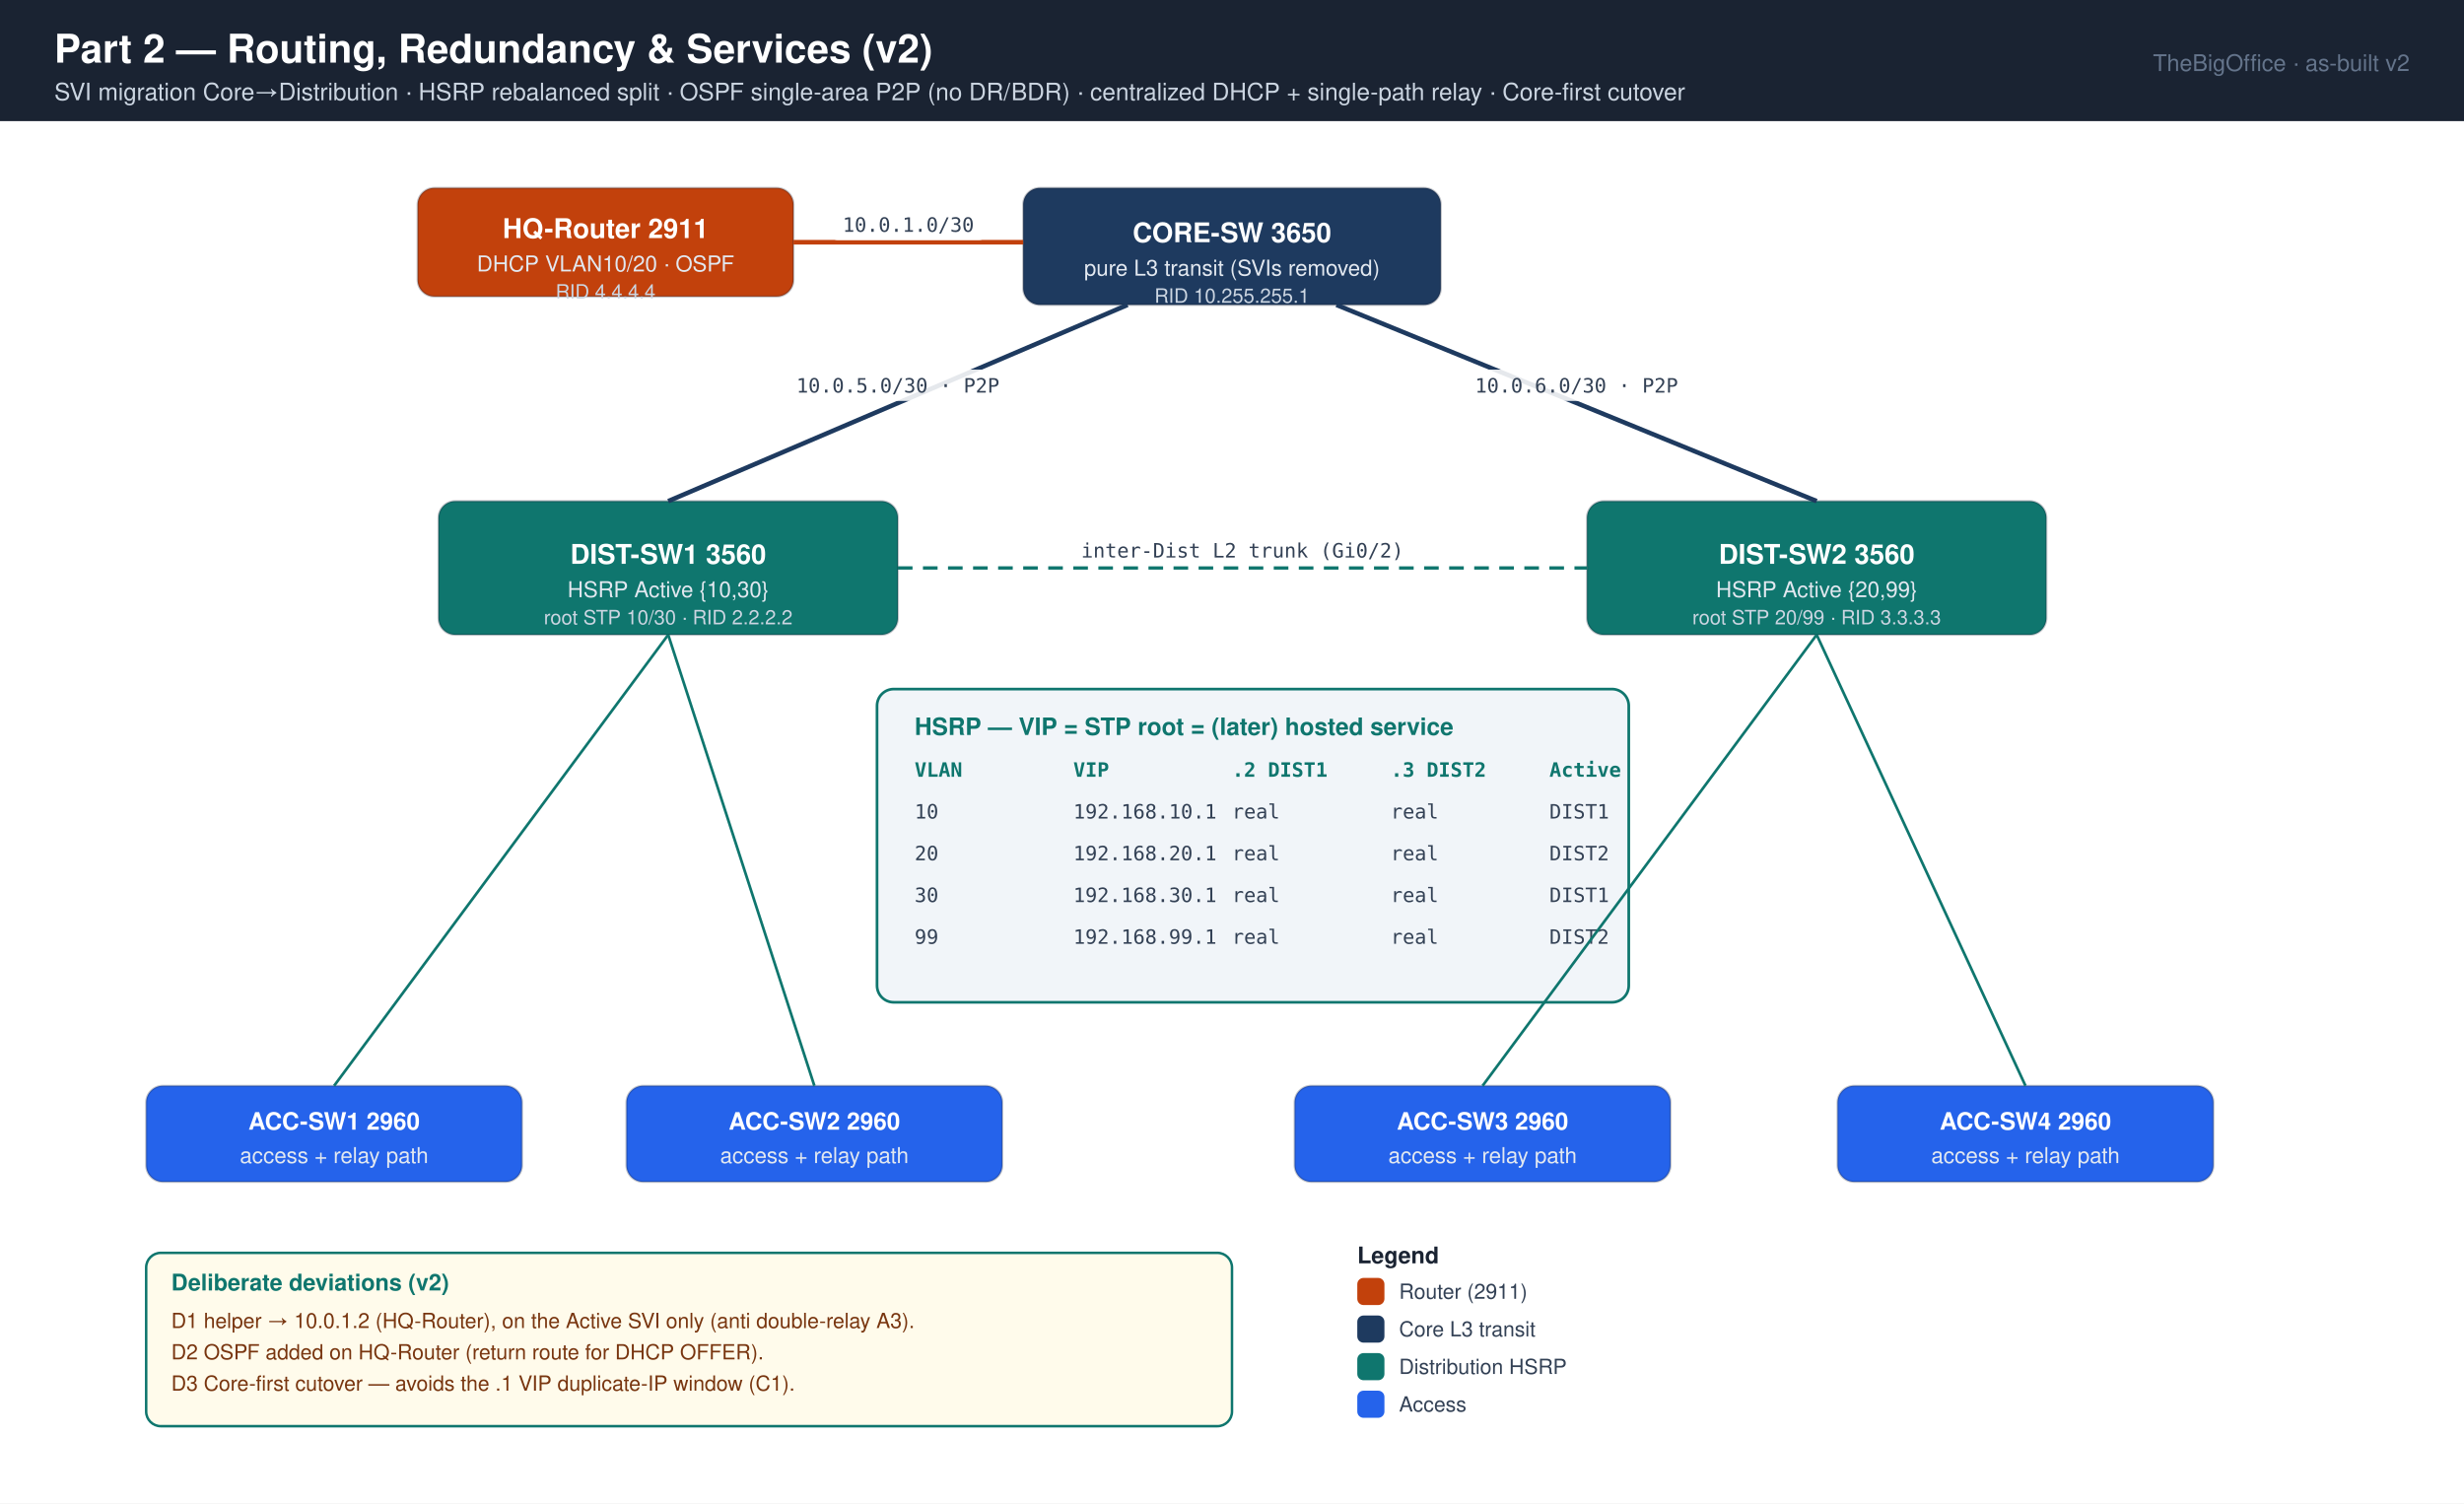
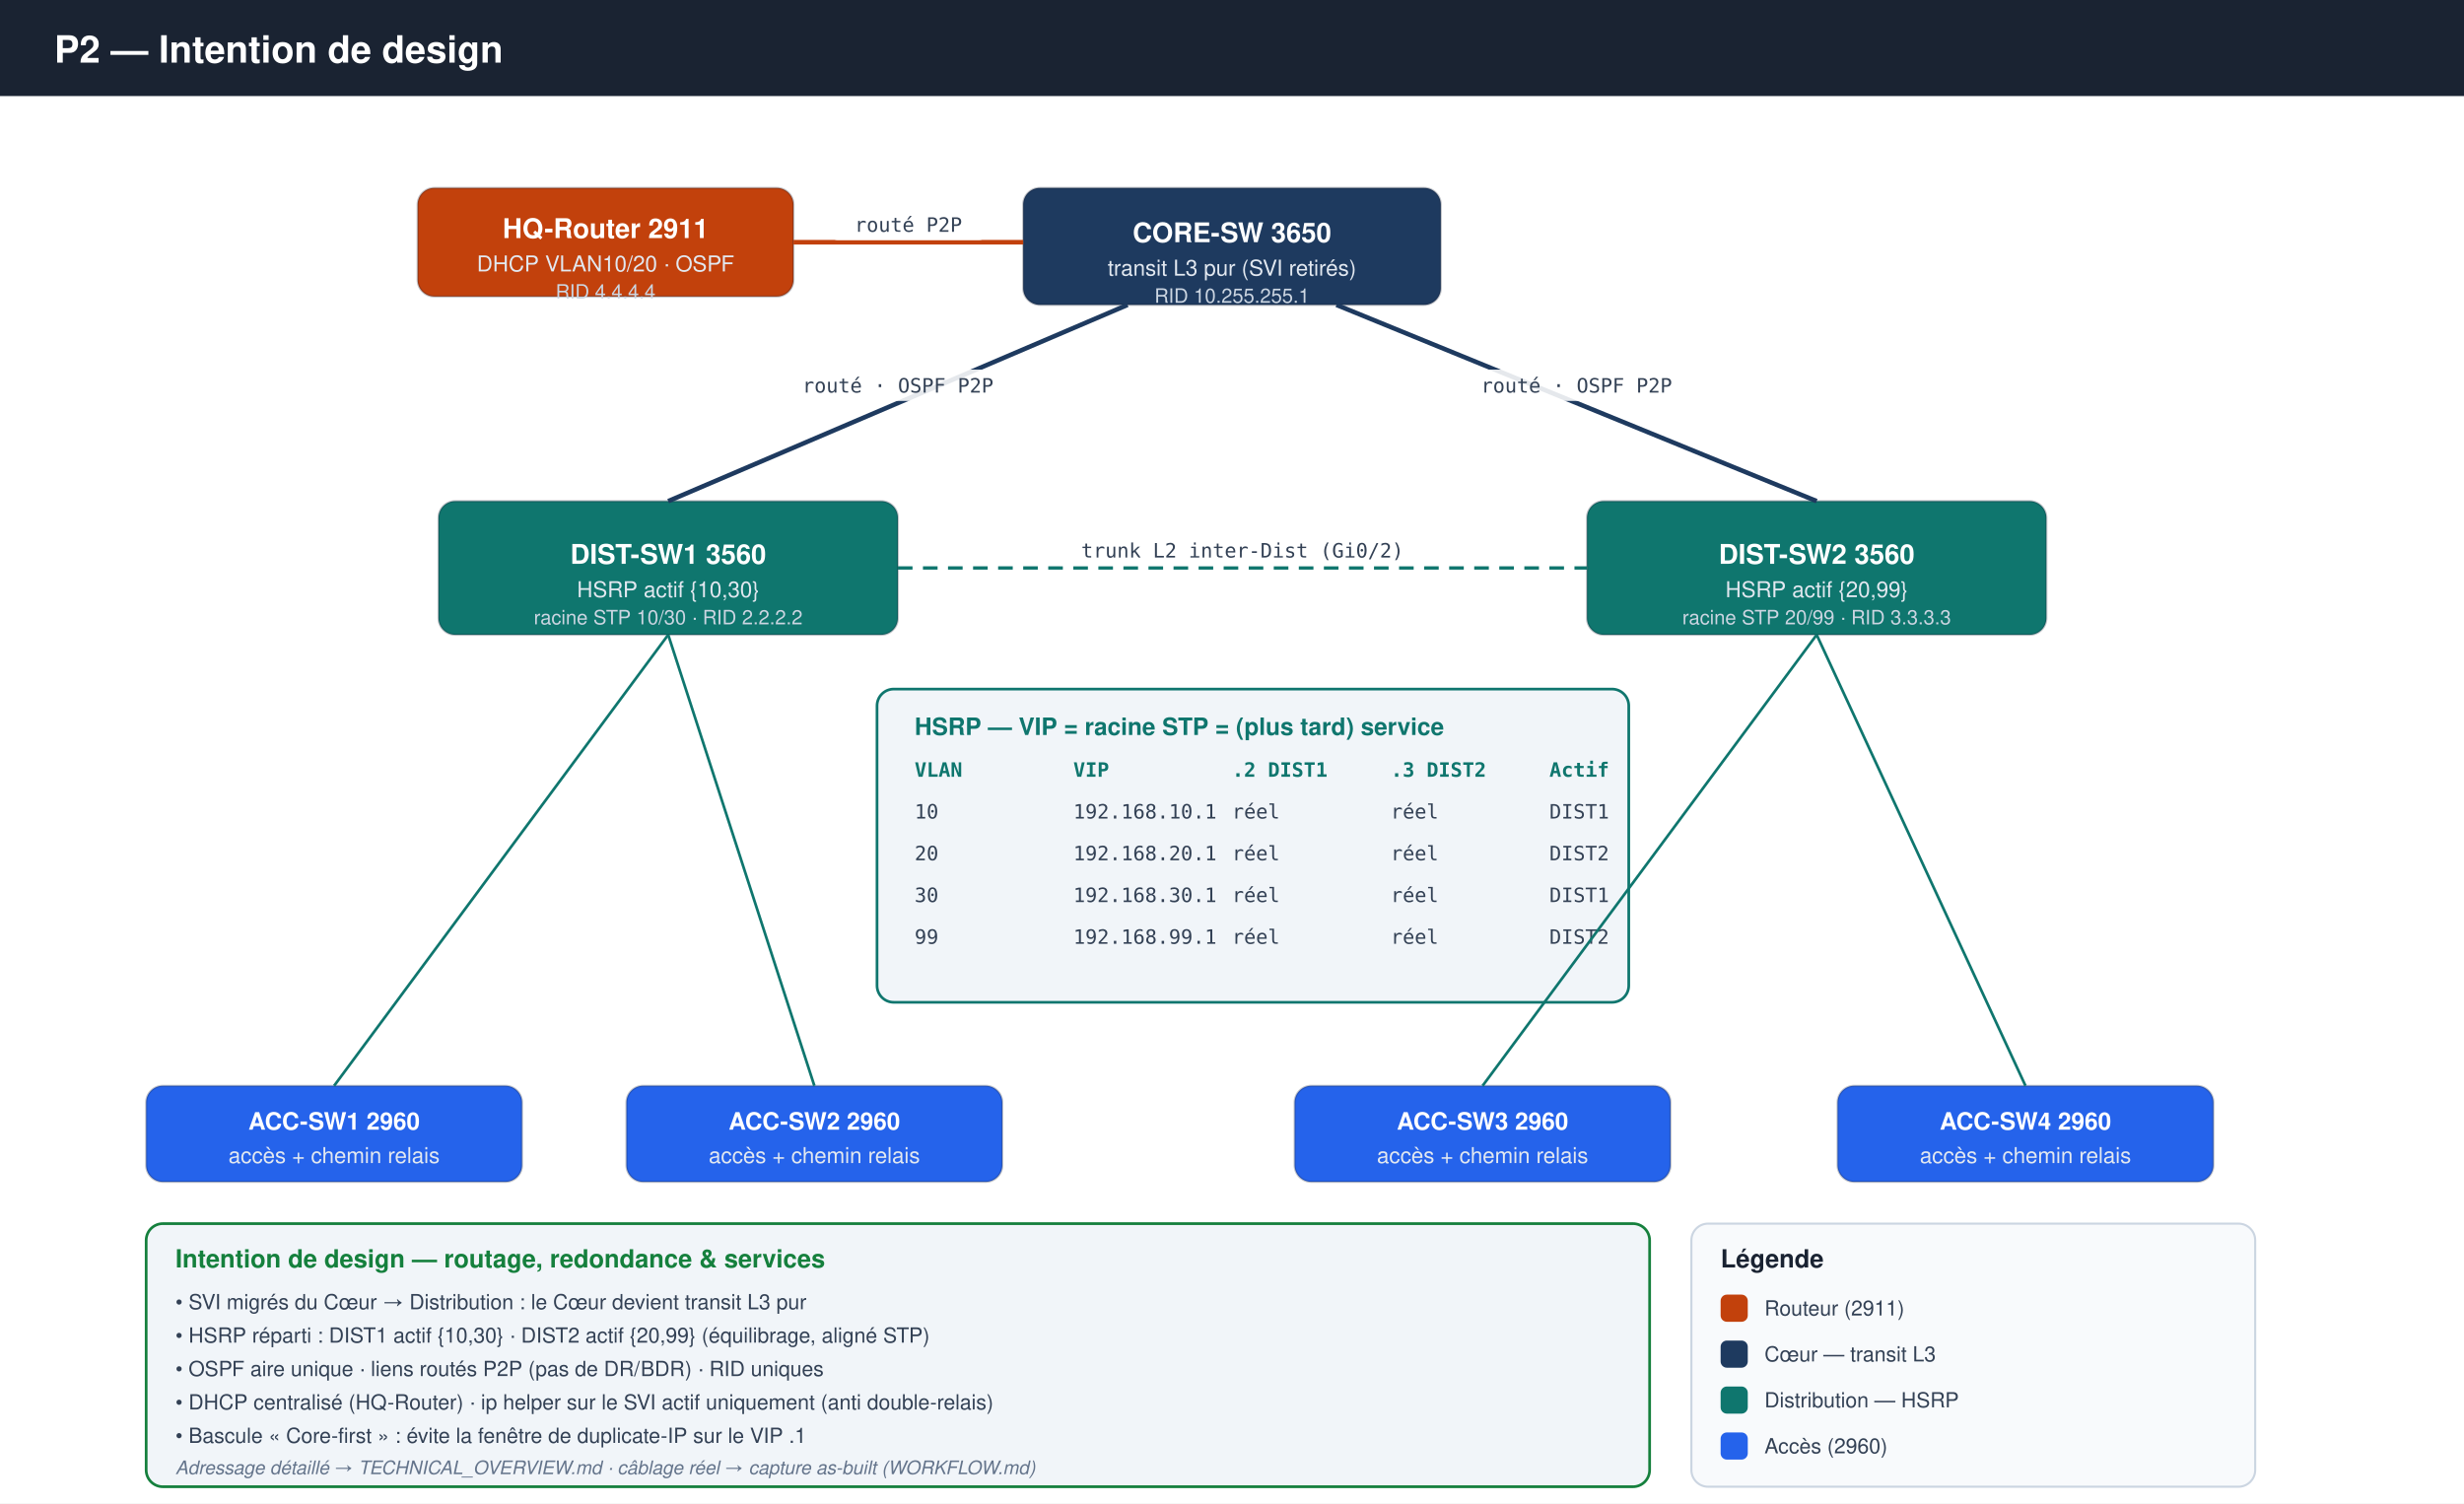
<svg xmlns="http://www.w3.org/2000/svg" viewBox="0 0 1180 720">
  <rect x="0" y="0" width="1180" height="720" fill="#ffffff" />
-   <rect x="0" y="0" width="1180" height="58" fill="#1a2332" />
-   <text x="26" y="30" fill="#ffffff" font-family="Segoe UI,Helvetica,Arial,sans-serif" font-size="19" font-weight="700">Part 2 — Routing, Redundancy &amp; Services (v2)</text>
-   <text x="26" y="48" fill="#cbd5e1" font-family="Segoe UI,Helvetica,Arial,sans-serif" font-size="11.5">SVI migration Core→Distribution · HSRP rebalanced split · OSPF single-area P2P (no DR/BDR) · centralized DHCP + single-path relay · Core-first cutover</text>
-   <text x="1154" y="34" text-anchor="end" fill="#64748b" font-family="Segoe UI,Helvetica,Arial,sans-serif" font-size="11">TheBigOffice · as-built v2</text>
+   <rect x="0" y="0" width="1180" height="46" fill="#1a2332" />
+   <text x="26" y="30" fill="#ffffff" font-family="Segoe UI,Helvetica,Arial,sans-serif" font-size="18" font-weight="700">P2 — Intention de design</text>
  <rect x="200" y="90" width="180" height="52" rx="8" fill="#c2410c" stroke="#0f172a" stroke-opacity="0.25" />
-   <text x="290.0" y="114.0" text-anchor="middle" fill="#ffffff" font-family="Segoe UI,Helvetica,Arial,sans-serif" font-size="13" font-weight="700">HQ-Router 2911</text>
-   <text x="290.0" y="130.0" text-anchor="middle" fill="#e2e8f0" font-family="Segoe UI,Helvetica,Arial,sans-serif" font-size="10.5">DHCP VLAN10/20 · OSPF</text>
-   <text x="290.0" y="143.0" text-anchor="middle" fill="#cbd5e1" font-family="Segoe UI,Helvetica,Arial,sans-serif" font-size="9.5">RID 4.4.4.4</text>
+   <text x="290" y="114" text-anchor="middle" fill="#ffffff" font-family="Segoe UI,Helvetica,Arial,sans-serif" font-size="13" font-weight="700">HQ-Router 2911</text>
+   <text x="290" y="130" text-anchor="middle" fill="#e2e8f0" font-family="Segoe UI,Helvetica,Arial,sans-serif" font-size="10.5">DHCP VLAN10/20 · OSPF</text>
+   <text x="290" y="143" text-anchor="middle" fill="#cbd5e1" font-family="Segoe UI,Helvetica,Arial,sans-serif" font-size="9.5">RID 4.4.4.4</text>
  <rect x="490" y="90" width="200" height="56" rx="8" fill="#1e3a5f" stroke="#0f172a" stroke-opacity="0.25" />
-   <text x="590.0" y="116.0" text-anchor="middle" fill="#ffffff" font-family="Segoe UI,Helvetica,Arial,sans-serif" font-size="13" font-weight="700">CORE-SW 3650</text>
-   <text x="590.0" y="132.0" text-anchor="middle" fill="#e2e8f0" font-family="Segoe UI,Helvetica,Arial,sans-serif" font-size="10.5">pure L3 transit (SVIs removed)</text>
-   <text x="590.0" y="145.0" text-anchor="middle" fill="#cbd5e1" font-family="Segoe UI,Helvetica,Arial,sans-serif" font-size="9.5">RID 10.255.255.1</text>
+   <text x="590" y="116" text-anchor="middle" fill="#ffffff" font-family="Segoe UI,Helvetica,Arial,sans-serif" font-size="13" font-weight="700">CORE-SW 3650</text>
+   <text x="590" y="132" text-anchor="middle" fill="#e2e8f0" font-family="Segoe UI,Helvetica,Arial,sans-serif" font-size="10.5">transit L3 pur (SVI retirés)</text>
+   <text x="590" y="145" text-anchor="middle" fill="#cbd5e1" font-family="Segoe UI,Helvetica,Arial,sans-serif" font-size="9.5">RID 10.255.255.1</text>
  <line x1="380" y1="116" x2="490" y2="116" stroke="#c2410c" stroke-width="2.2" />
-   <rect x="398.0" y="100.0" width="74.0" height="15" rx="3" fill="#ffffff" fill-opacity="0.88" />
-   <text x="435.0" y="111.0" text-anchor="middle" fill="#334155" font-family="Consolas,Menlo,monospace" font-size="9.5">10.0.1.0/30</text>
+   <rect x="398" y="100" width="74" height="15" rx="3" fill="#ffffff" fill-opacity="0.88" />
+   <text x="435" y="111" text-anchor="middle" fill="#334155" font-family="Consolas,Menlo,monospace" font-size="9.5">routé P2P</text>
  <rect x="210" y="240" width="220" height="64" rx="8" fill="#0f766e" stroke="#0f172a" stroke-opacity="0.25" />
-   <text x="320.0" y="270.0" text-anchor="middle" fill="#ffffff" font-family="Segoe UI,Helvetica,Arial,sans-serif" font-size="13" font-weight="700">DIST-SW1 3560</text>
-   <text x="320.0" y="286.0" text-anchor="middle" fill="#e2e8f0" font-family="Segoe UI,Helvetica,Arial,sans-serif" font-size="10.5">HSRP Active {10,30}</text>
-   <text x="320.0" y="299.0" text-anchor="middle" fill="#cbd5e1" font-family="Segoe UI,Helvetica,Arial,sans-serif" font-size="9.5">root STP 10/30 · RID 2.2.2.2</text>
+   <text x="320" y="270" text-anchor="middle" fill="#ffffff" font-family="Segoe UI,Helvetica,Arial,sans-serif" font-size="13" font-weight="700">DIST-SW1 3560</text>
+   <text x="320" y="286" text-anchor="middle" fill="#e2e8f0" font-family="Segoe UI,Helvetica,Arial,sans-serif" font-size="10.5">HSRP actif {10,30}</text>
+   <text x="320" y="299" text-anchor="middle" fill="#cbd5e1" font-family="Segoe UI,Helvetica,Arial,sans-serif" font-size="9.5">racine STP 10/30 · RID 2.2.2.2</text>
  <rect x="760" y="240" width="220" height="64" rx="8" fill="#0f766e" stroke="#0f172a" stroke-opacity="0.25" />
-   <text x="870.0" y="270.0" text-anchor="middle" fill="#ffffff" font-family="Segoe UI,Helvetica,Arial,sans-serif" font-size="13" font-weight="700">DIST-SW2 3560</text>
-   <text x="870.0" y="286.0" text-anchor="middle" fill="#e2e8f0" font-family="Segoe UI,Helvetica,Arial,sans-serif" font-size="10.5">HSRP Active {20,99}</text>
-   <text x="870.0" y="299.0" text-anchor="middle" fill="#cbd5e1" font-family="Segoe UI,Helvetica,Arial,sans-serif" font-size="9.5">root STP 20/99 · RID 3.3.3.3</text>
+   <text x="870" y="270" text-anchor="middle" fill="#ffffff" font-family="Segoe UI,Helvetica,Arial,sans-serif" font-size="13" font-weight="700">DIST-SW2 3560</text>
+   <text x="870" y="286" text-anchor="middle" fill="#e2e8f0" font-family="Segoe UI,Helvetica,Arial,sans-serif" font-size="10.5">HSRP actif {20,99}</text>
+   <text x="870" y="299" text-anchor="middle" fill="#cbd5e1" font-family="Segoe UI,Helvetica,Arial,sans-serif" font-size="9.5">racine STP 20/99 · RID 3.3.3.3</text>
  <line x1="540" y1="146" x2="320" y2="240" stroke="#1e3a5f" stroke-width="2.2" />
-   <rect x="375.0" y="177.0" width="110.0" height="15" rx="3" fill="#ffffff" fill-opacity="0.88" />
-   <text x="430.0" y="188.0" text-anchor="middle" fill="#334155" font-family="Consolas,Menlo,monospace" font-size="9.5">10.0.5.0/30 · P2P</text>
+   <rect x="378" y="177" width="104" height="15" rx="3" fill="#ffffff" fill-opacity="0.88" />
+   <text x="430" y="188" text-anchor="middle" fill="#334155" font-family="Consolas,Menlo,monospace" font-size="9.5">routé · OSPF P2P</text>
  <line x1="640" y1="146" x2="870" y2="240" stroke="#1e3a5f" stroke-width="2.2" />
-   <rect x="700.0" y="177.0" width="110.0" height="15" rx="3" fill="#ffffff" fill-opacity="0.88" />
-   <text x="755.0" y="188.0" text-anchor="middle" fill="#334155" font-family="Consolas,Menlo,monospace" font-size="9.5">10.0.6.0/30 · P2P</text>
+   <rect x="703" y="177" width="104" height="15" rx="3" fill="#ffffff" fill-opacity="0.88" />
+   <text x="755" y="188" text-anchor="middle" fill="#334155" font-family="Consolas,Menlo,monospace" font-size="9.5">routé · OSPF P2P</text>
  <line x1="430" y1="272" x2="760" y2="272" stroke="#0f766e" stroke-width="1.6" stroke-dasharray="7 5" />
-   <rect x="510.0" y="256.0" width="170.0" height="15" rx="3" fill="#ffffff" fill-opacity="0.88" />
-   <text x="595.0" y="267.0" text-anchor="middle" fill="#334155" font-family="Consolas,Menlo,monospace" font-size="9.5">inter-Dist L2 trunk (Gi0/2)</text>
+   <rect x="505" y="256" width="180" height="15" rx="3" fill="#ffffff" fill-opacity="0.88" />
+   <text x="595" y="267" text-anchor="middle" fill="#334155" font-family="Consolas,Menlo,monospace" font-size="9.5">trunk L2 inter-Dist (Gi0/2)</text>
  <rect x="420" y="330" width="360" height="150" rx="8" fill="#f1f5f9" stroke="#0f766e" stroke-width="1.3" />
-   <text x="438" y="352" text-anchor="start" fill="#0f766e" font-family="Segoe UI,Helvetica,Arial,sans-serif" font-size="11.5" font-weight="700">HSRP — VIP = STP root = (later) hosted service</text>
-   <text x="438" y="372" text-anchor="start" fill="#0f766e" font-family="Consolas,Menlo,monospace" font-size="9.5" font-weight="700">VLAN</text>
-   <text x="514" y="372" text-anchor="start" fill="#0f766e" font-family="Consolas,Menlo,monospace" font-size="9.5" font-weight="700">VIP</text>
-   <text x="590" y="372" text-anchor="start" fill="#0f766e" font-family="Consolas,Menlo,monospace" font-size="9.5" font-weight="700">.2 DIST1</text>
-   <text x="666" y="372" text-anchor="start" fill="#0f766e" font-family="Consolas,Menlo,monospace" font-size="9.5" font-weight="700">.3 DIST2</text>
-   <text x="742" y="372" text-anchor="start" fill="#0f766e" font-family="Consolas,Menlo,monospace" font-size="9.5" font-weight="700">Active</text>
-   <text x="438" y="392" text-anchor="start" fill="#334155" font-family="Consolas,Menlo,monospace" font-size="9.5" font-weight="400">10</text>
-   <text x="514" y="392" text-anchor="start" fill="#334155" font-family="Consolas,Menlo,monospace" font-size="9.5" font-weight="400">192.168.10.1</text>
-   <text x="590" y="392" text-anchor="start" fill="#334155" font-family="Consolas,Menlo,monospace" font-size="9.5" font-weight="400">real</text>
-   <text x="666" y="392" text-anchor="start" fill="#334155" font-family="Consolas,Menlo,monospace" font-size="9.5" font-weight="400">real</text>
-   <text x="742" y="392" text-anchor="start" fill="#334155" font-family="Consolas,Menlo,monospace" font-size="9.5" font-weight="400">DIST1</text>
-   <text x="438" y="412" text-anchor="start" fill="#334155" font-family="Consolas,Menlo,monospace" font-size="9.5" font-weight="400">20</text>
-   <text x="514" y="412" text-anchor="start" fill="#334155" font-family="Consolas,Menlo,monospace" font-size="9.5" font-weight="400">192.168.20.1</text>
-   <text x="590" y="412" text-anchor="start" fill="#334155" font-family="Consolas,Menlo,monospace" font-size="9.5" font-weight="400">real</text>
-   <text x="666" y="412" text-anchor="start" fill="#334155" font-family="Consolas,Menlo,monospace" font-size="9.5" font-weight="400">real</text>
-   <text x="742" y="412" text-anchor="start" fill="#334155" font-family="Consolas,Menlo,monospace" font-size="9.5" font-weight="400">DIST2</text>
-   <text x="438" y="432" text-anchor="start" fill="#334155" font-family="Consolas,Menlo,monospace" font-size="9.5" font-weight="400">30</text>
-   <text x="514" y="432" text-anchor="start" fill="#334155" font-family="Consolas,Menlo,monospace" font-size="9.5" font-weight="400">192.168.30.1</text>
-   <text x="590" y="432" text-anchor="start" fill="#334155" font-family="Consolas,Menlo,monospace" font-size="9.5" font-weight="400">real</text>
-   <text x="666" y="432" text-anchor="start" fill="#334155" font-family="Consolas,Menlo,monospace" font-size="9.5" font-weight="400">real</text>
-   <text x="742" y="432" text-anchor="start" fill="#334155" font-family="Consolas,Menlo,monospace" font-size="9.5" font-weight="400">DIST1</text>
-   <text x="438" y="452" text-anchor="start" fill="#334155" font-family="Consolas,Menlo,monospace" font-size="9.5" font-weight="400">99</text>
-   <text x="514" y="452" text-anchor="start" fill="#334155" font-family="Consolas,Menlo,monospace" font-size="9.5" font-weight="400">192.168.99.1</text>
-   <text x="590" y="452" text-anchor="start" fill="#334155" font-family="Consolas,Menlo,monospace" font-size="9.5" font-weight="400">real</text>
-   <text x="666" y="452" text-anchor="start" fill="#334155" font-family="Consolas,Menlo,monospace" font-size="9.5" font-weight="400">real</text>
-   <text x="742" y="452" text-anchor="start" fill="#334155" font-family="Consolas,Menlo,monospace" font-size="9.5" font-weight="400">DIST2</text>
+   <text x="438" y="352" fill="#0f766e" font-family="Segoe UI,Helvetica,Arial,sans-serif" font-size="11.5" font-weight="700">HSRP — VIP = racine STP = (plus tard) service</text>
+   <text x="438" y="372" fill="#0f766e" font-family="Consolas,Menlo,monospace" font-size="9.5" font-weight="700">VLAN</text>
+   <text x="514" y="372" fill="#0f766e" font-family="Consolas,Menlo,monospace" font-size="9.5" font-weight="700">VIP</text>
+   <text x="590" y="372" fill="#0f766e" font-family="Consolas,Menlo,monospace" font-size="9.5" font-weight="700">.2 DIST1</text>
+   <text x="666" y="372" fill="#0f766e" font-family="Consolas,Menlo,monospace" font-size="9.5" font-weight="700">.3 DIST2</text>
+   <text x="742" y="372" fill="#0f766e" font-family="Consolas,Menlo,monospace" font-size="9.5" font-weight="700">Actif</text>
+   <text x="438" y="392" fill="#334155" font-family="Consolas,Menlo,monospace" font-size="9.5">10</text>
+   <text x="514" y="392" fill="#334155" font-family="Consolas,Menlo,monospace" font-size="9.5">192.168.10.1</text>
+   <text x="590" y="392" fill="#334155" font-family="Consolas,Menlo,monospace" font-size="9.5">réel</text>
+   <text x="666" y="392" fill="#334155" font-family="Consolas,Menlo,monospace" font-size="9.5">réel</text>
+   <text x="742" y="392" fill="#334155" font-family="Consolas,Menlo,monospace" font-size="9.5">DIST1</text>
+   <text x="438" y="412" fill="#334155" font-family="Consolas,Menlo,monospace" font-size="9.5">20</text>
+   <text x="514" y="412" fill="#334155" font-family="Consolas,Menlo,monospace" font-size="9.5">192.168.20.1</text>
+   <text x="590" y="412" fill="#334155" font-family="Consolas,Menlo,monospace" font-size="9.5">réel</text>
+   <text x="666" y="412" fill="#334155" font-family="Consolas,Menlo,monospace" font-size="9.5">réel</text>
+   <text x="742" y="412" fill="#334155" font-family="Consolas,Menlo,monospace" font-size="9.5">DIST2</text>
+   <text x="438" y="432" fill="#334155" font-family="Consolas,Menlo,monospace" font-size="9.5">30</text>
+   <text x="514" y="432" fill="#334155" font-family="Consolas,Menlo,monospace" font-size="9.5">192.168.30.1</text>
+   <text x="590" y="432" fill="#334155" font-family="Consolas,Menlo,monospace" font-size="9.5">réel</text>
+   <text x="666" y="432" fill="#334155" font-family="Consolas,Menlo,monospace" font-size="9.5">réel</text>
+   <text x="742" y="432" fill="#334155" font-family="Consolas,Menlo,monospace" font-size="9.5">DIST1</text>
+   <text x="438" y="452" fill="#334155" font-family="Consolas,Menlo,monospace" font-size="9.5">99</text>
+   <text x="514" y="452" fill="#334155" font-family="Consolas,Menlo,monospace" font-size="9.5">192.168.99.1</text>
+   <text x="590" y="452" fill="#334155" font-family="Consolas,Menlo,monospace" font-size="9.5">réel</text>
+   <text x="666" y="452" fill="#334155" font-family="Consolas,Menlo,monospace" font-size="9.5">réel</text>
+   <text x="742" y="452" fill="#334155" font-family="Consolas,Menlo,monospace" font-size="9.5">DIST2</text>
  <rect x="70" y="520" width="180" height="46" rx="8" fill="#2563eb" stroke="#0f172a" stroke-opacity="0.25" />
-   <text x="160.0" y="541.0" text-anchor="middle" fill="#ffffff" font-family="Segoe UI,Helvetica,Arial,sans-serif" font-size="11.5" font-weight="700">ACC-SW1 2960</text>
-   <text x="160.0" y="557.0" text-anchor="middle" fill="#e2e8f0" font-family="Segoe UI,Helvetica,Arial,sans-serif" font-size="10.5">access + relay path</text>
+   <text x="160" y="541" text-anchor="middle" fill="#ffffff" font-family="Segoe UI,Helvetica,Arial,sans-serif" font-size="11.5" font-weight="700">ACC-SW1 2960</text>
+   <text x="160" y="557" text-anchor="middle" fill="#e2e8f0" font-family="Segoe UI,Helvetica,Arial,sans-serif" font-size="10.5">accès + chemin relais</text>
  <line x1="160" y1="520" x2="320" y2="304" stroke="#0f766e" stroke-width="1.3" />
  <rect x="300" y="520" width="180" height="46" rx="8" fill="#2563eb" stroke="#0f172a" stroke-opacity="0.25" />
-   <text x="390.0" y="541.0" text-anchor="middle" fill="#ffffff" font-family="Segoe UI,Helvetica,Arial,sans-serif" font-size="11.5" font-weight="700">ACC-SW2 2960</text>
-   <text x="390.0" y="557.0" text-anchor="middle" fill="#e2e8f0" font-family="Segoe UI,Helvetica,Arial,sans-serif" font-size="10.5">access + relay path</text>
+   <text x="390" y="541" text-anchor="middle" fill="#ffffff" font-family="Segoe UI,Helvetica,Arial,sans-serif" font-size="11.5" font-weight="700">ACC-SW2 2960</text>
+   <text x="390" y="557" text-anchor="middle" fill="#e2e8f0" font-family="Segoe UI,Helvetica,Arial,sans-serif" font-size="10.5">accès + chemin relais</text>
  <line x1="390" y1="520" x2="320" y2="304" stroke="#0f766e" stroke-width="1.3" />
  <rect x="620" y="520" width="180" height="46" rx="8" fill="#2563eb" stroke="#0f172a" stroke-opacity="0.25" />
-   <text x="710.0" y="541.0" text-anchor="middle" fill="#ffffff" font-family="Segoe UI,Helvetica,Arial,sans-serif" font-size="11.5" font-weight="700">ACC-SW3 2960</text>
-   <text x="710.0" y="557.0" text-anchor="middle" fill="#e2e8f0" font-family="Segoe UI,Helvetica,Arial,sans-serif" font-size="10.5">access + relay path</text>
+   <text x="710" y="541" text-anchor="middle" fill="#ffffff" font-family="Segoe UI,Helvetica,Arial,sans-serif" font-size="11.5" font-weight="700">ACC-SW3 2960</text>
+   <text x="710" y="557" text-anchor="middle" fill="#e2e8f0" font-family="Segoe UI,Helvetica,Arial,sans-serif" font-size="10.5">accès + chemin relais</text>
  <line x1="710" y1="520" x2="870" y2="304" stroke="#0f766e" stroke-width="1.3" />
  <rect x="880" y="520" width="180" height="46" rx="8" fill="#2563eb" stroke="#0f172a" stroke-opacity="0.25" />
-   <text x="970.0" y="541.0" text-anchor="middle" fill="#ffffff" font-family="Segoe UI,Helvetica,Arial,sans-serif" font-size="11.5" font-weight="700">ACC-SW4 2960</text>
-   <text x="970.0" y="557.0" text-anchor="middle" fill="#e2e8f0" font-family="Segoe UI,Helvetica,Arial,sans-serif" font-size="10.5">access + relay path</text>
+   <text x="970" y="541" text-anchor="middle" fill="#ffffff" font-family="Segoe UI,Helvetica,Arial,sans-serif" font-size="11.5" font-weight="700">ACC-SW4 2960</text>
+   <text x="970" y="557" text-anchor="middle" fill="#e2e8f0" font-family="Segoe UI,Helvetica,Arial,sans-serif" font-size="10.5">accès + chemin relais</text>
  <line x1="970" y1="520" x2="870" y2="304" stroke="#0f766e" stroke-width="1.3" />
-   <rect x="70" y="600" width="520" height="83" rx="7" fill="#fffbeb" stroke="#0f766e" stroke-width="1.2" />
-   <text x="82" y="618" text-anchor="start" fill="#0f766e" font-family="Segoe UI,Helvetica,Arial,sans-serif" font-size="11" font-weight="700">Deliberate deviations (v2)</text>
-   <text x="82" y="636" text-anchor="start" fill="#78350f" font-family="Segoe UI,Helvetica,Arial,sans-serif" font-size="10" font-weight="400">D1 helper → 10.0.1.2 (HQ-Router), on the Active SVI only (anti double-relay A3).</text>
-   <text x="82" y="651" text-anchor="start" fill="#78350f" font-family="Segoe UI,Helvetica,Arial,sans-serif" font-size="10" font-weight="400">D2 OSPF added on HQ-Router (return route for DHCP OFFER).</text>
-   <text x="82" y="666" text-anchor="start" fill="#78350f" font-family="Segoe UI,Helvetica,Arial,sans-serif" font-size="10" font-weight="400">D3 Core-first cutover — avoids the .1 VIP duplicate-IP window (C1).</text>
-   <text x="650" y="605" fill="#1a2332" font-family="Segoe UI,Helvetica,Arial,sans-serif" font-size="11" font-weight="700">Legend</text>
-   <rect x="650" y="612" width="13" height="13" rx="3" fill="#c2410c" />
-   <text x="670" y="622" text-anchor="start" fill="#334155" font-family="Segoe UI,Helvetica,Arial,sans-serif" font-size="10" font-weight="400">Router (2911)</text>
-   <rect x="650" y="630" width="13" height="13" rx="3" fill="#1e3a5f" />
-   <text x="670" y="640" text-anchor="start" fill="#334155" font-family="Segoe UI,Helvetica,Arial,sans-serif" font-size="10" font-weight="400">Core L3 transit</text>
-   <rect x="650" y="648" width="13" height="13" rx="3" fill="#0f766e" />
-   <text x="670" y="658" text-anchor="start" fill="#334155" font-family="Segoe UI,Helvetica,Arial,sans-serif" font-size="10" font-weight="400">Distribution HSRP</text>
-   <rect x="650" y="666" width="13" height="13" rx="3" fill="#2563eb" />
-   <text x="670" y="676" text-anchor="start" fill="#334155" font-family="Segoe UI,Helvetica,Arial,sans-serif" font-size="10" font-weight="400">Access</text>
+   <rect x="70" y="586" width="720" height="126" rx="8" fill="#f1f5f9" stroke="#15803d" stroke-width="1.3" />
+   <text x="84" y="607" fill="#15803d" font-family="Segoe UI,Helvetica,Arial,sans-serif" font-size="12" font-weight="700">Intention de design — routage, redondance &amp; services</text>
+   <text x="84" y="627" fill="#334155" font-family="Segoe UI,Helvetica,Arial,sans-serif" font-size="10">• SVI migrés du Cœur → Distribution : le Cœur devient transit L3 pur</text>
+   <text x="84" y="643" fill="#334155" font-family="Segoe UI,Helvetica,Arial,sans-serif" font-size="10">• HSRP réparti : DIST1 actif {10,30} · DIST2 actif {20,99} (équilibrage, aligné STP)</text>
+   <text x="84" y="659" fill="#334155" font-family="Segoe UI,Helvetica,Arial,sans-serif" font-size="10">• OSPF aire unique · liens routés P2P (pas de DR/BDR) · RID uniques</text>
+   <text x="84" y="675" fill="#334155" font-family="Segoe UI,Helvetica,Arial,sans-serif" font-size="10">• DHCP centralisé (HQ-Router) · ip helper sur le SVI actif uniquement (anti double-relais)</text>
+   <text x="84" y="691" fill="#334155" font-family="Segoe UI,Helvetica,Arial,sans-serif" font-size="10">• Bascule « Core-first » : évite la fenêtre de duplicate-IP sur le VIP .1</text>
+   <text x="84" y="706" fill="#64748b" font-family="Segoe UI,Helvetica,Arial,sans-serif" font-size="9" font-style="italic">Adressage détaillé → TECHNICAL_OVERVIEW.md · câblage réel → capture as-built (WORKFLOW.md)</text>
+   <rect x="810" y="586" width="270" height="126" rx="8" fill="#f8fafc" stroke="#cbd5e1" stroke-width="1" />
+   <text x="824" y="607" fill="#1a2332" font-family="Segoe UI,Helvetica,Arial,sans-serif" font-size="12" font-weight="700">Légende</text>
+   <rect x="824" y="620" width="13" height="13" rx="3" fill="#c2410c" />
+   <text x="845" y="630" fill="#334155" font-family="Segoe UI,Helvetica,Arial,sans-serif" font-size="10">Routeur (2911)</text>
+   <rect x="824" y="642" width="13" height="13" rx="3" fill="#1e3a5f" />
+   <text x="845" y="652" fill="#334155" font-family="Segoe UI,Helvetica,Arial,sans-serif" font-size="10">Cœur — transit L3</text>
+   <rect x="824" y="664" width="13" height="13" rx="3" fill="#0f766e" />
+   <text x="845" y="674" fill="#334155" font-family="Segoe UI,Helvetica,Arial,sans-serif" font-size="10">Distribution — HSRP</text>
+   <rect x="824" y="686" width="13" height="13" rx="3" fill="#2563eb" />
+   <text x="845" y="696" fill="#334155" font-family="Segoe UI,Helvetica,Arial,sans-serif" font-size="10">Accès (2960)</text>
</svg>
